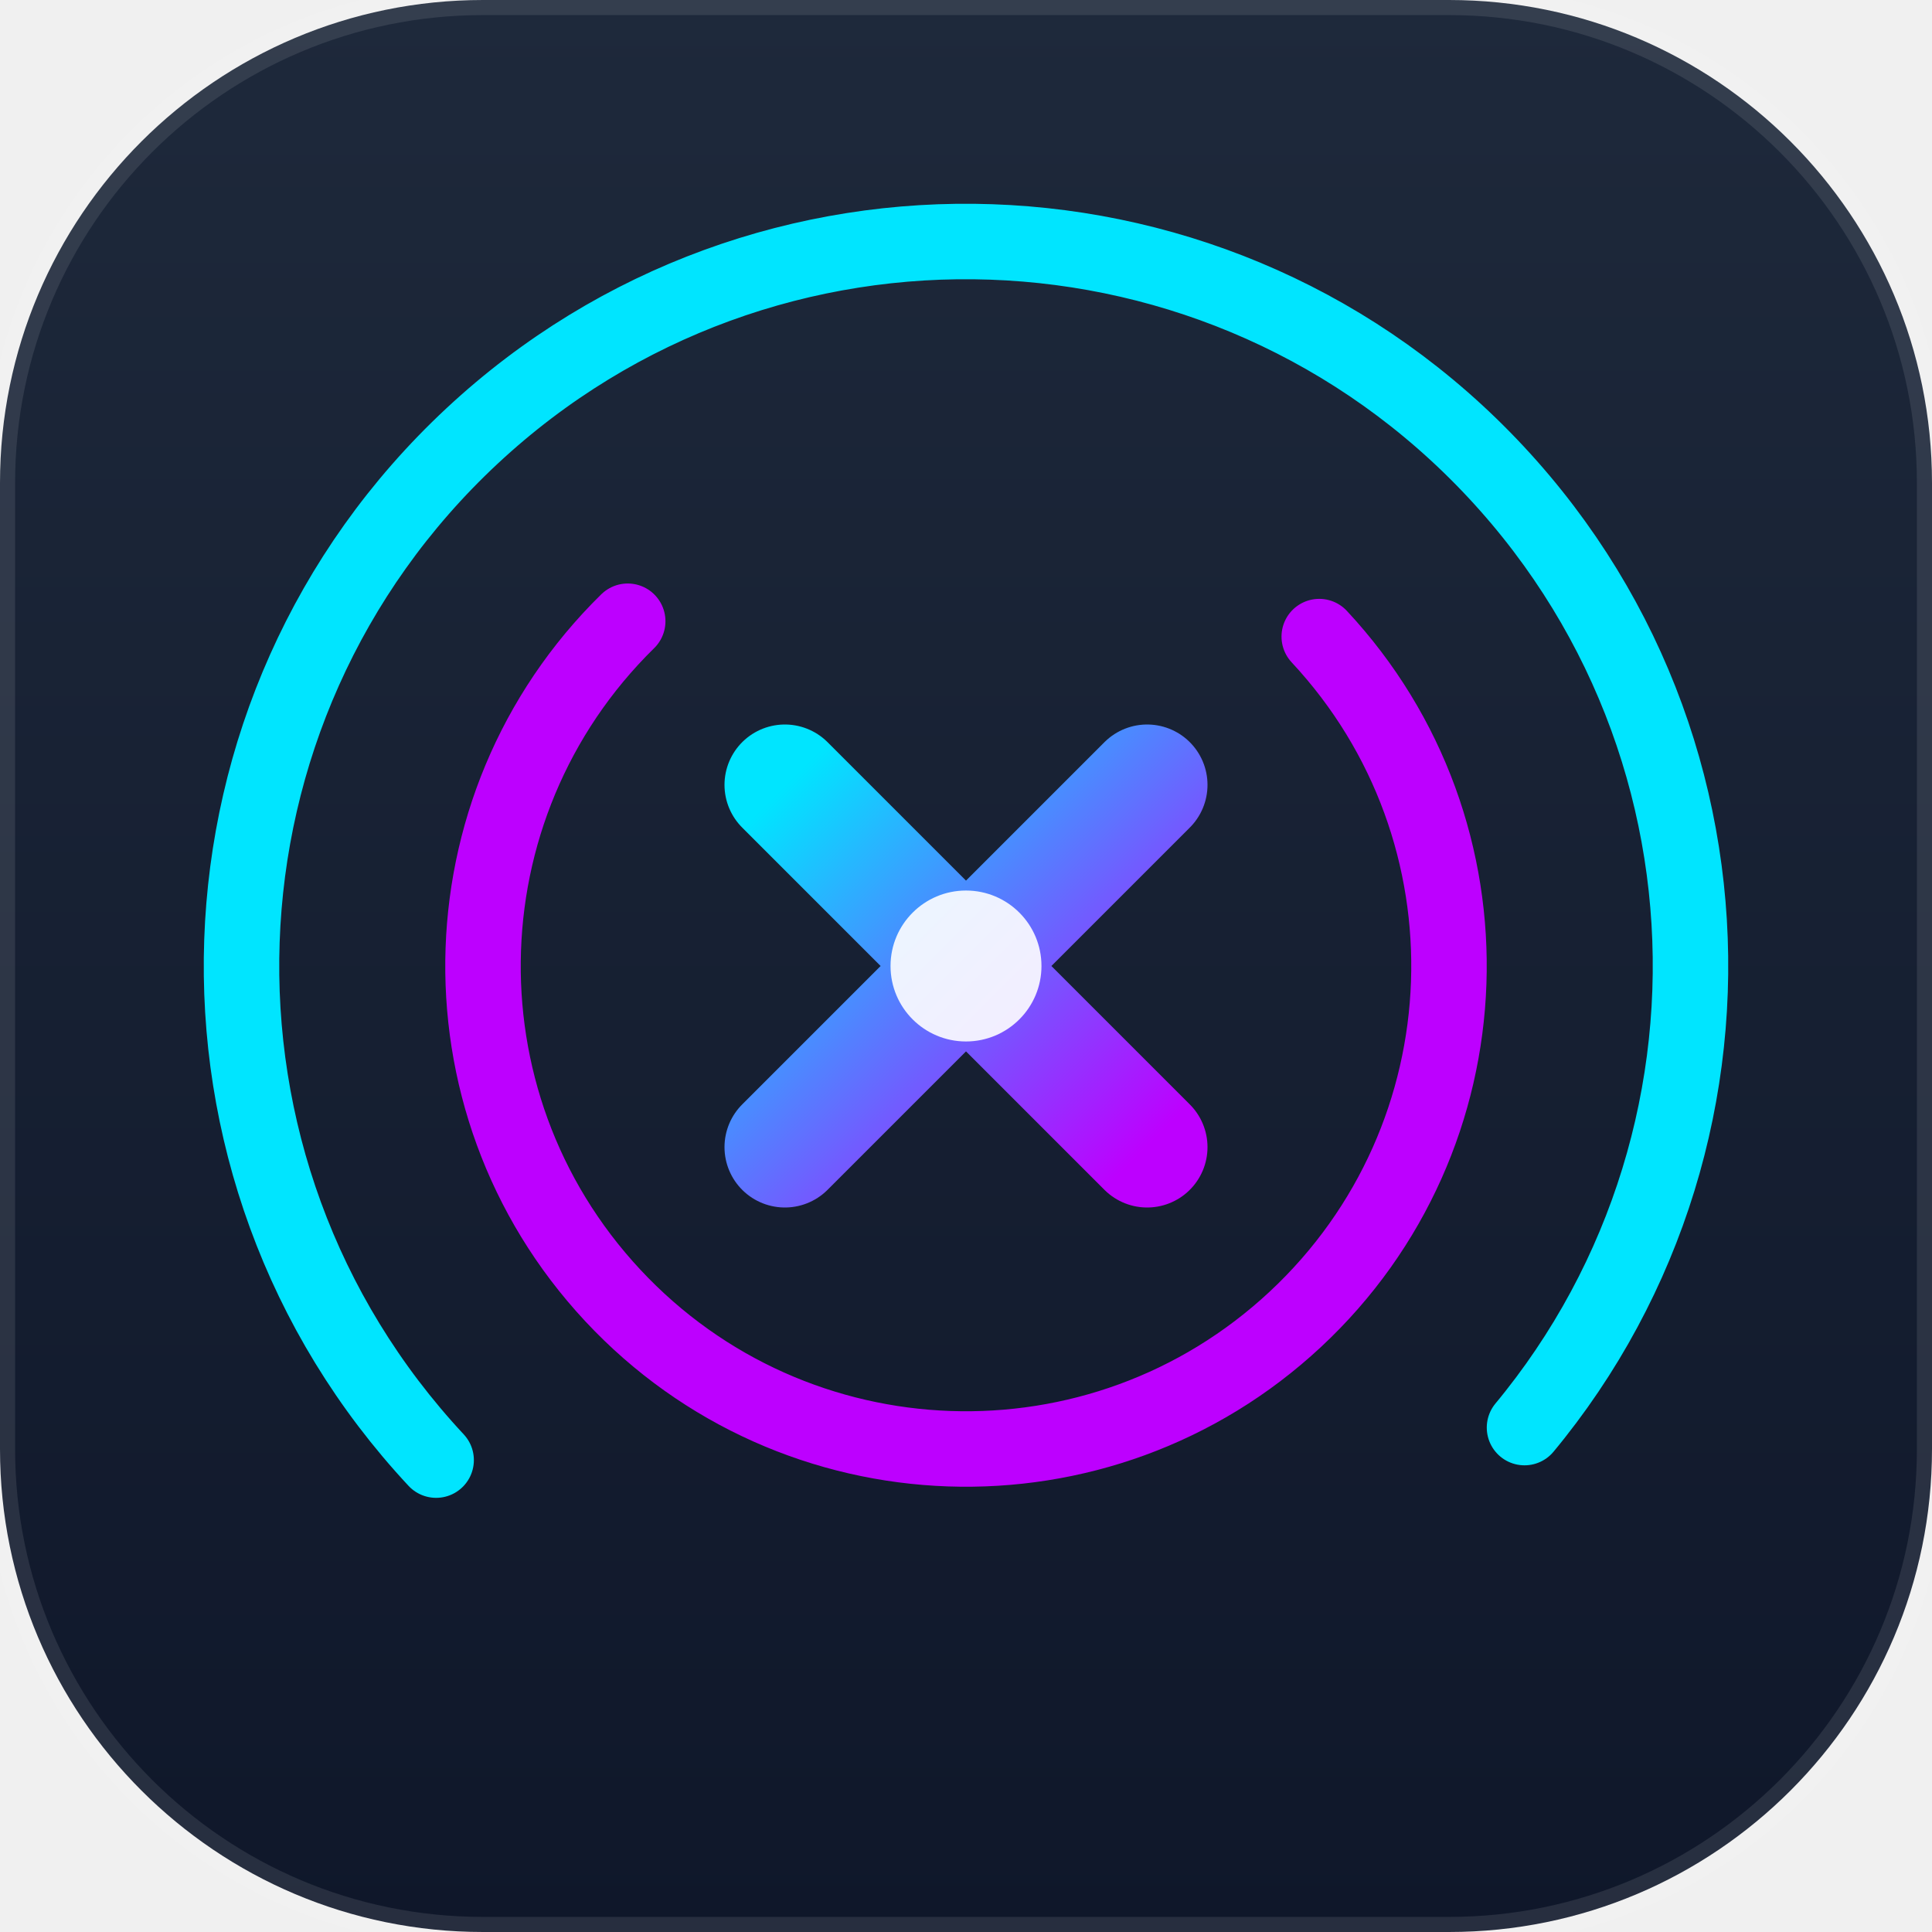
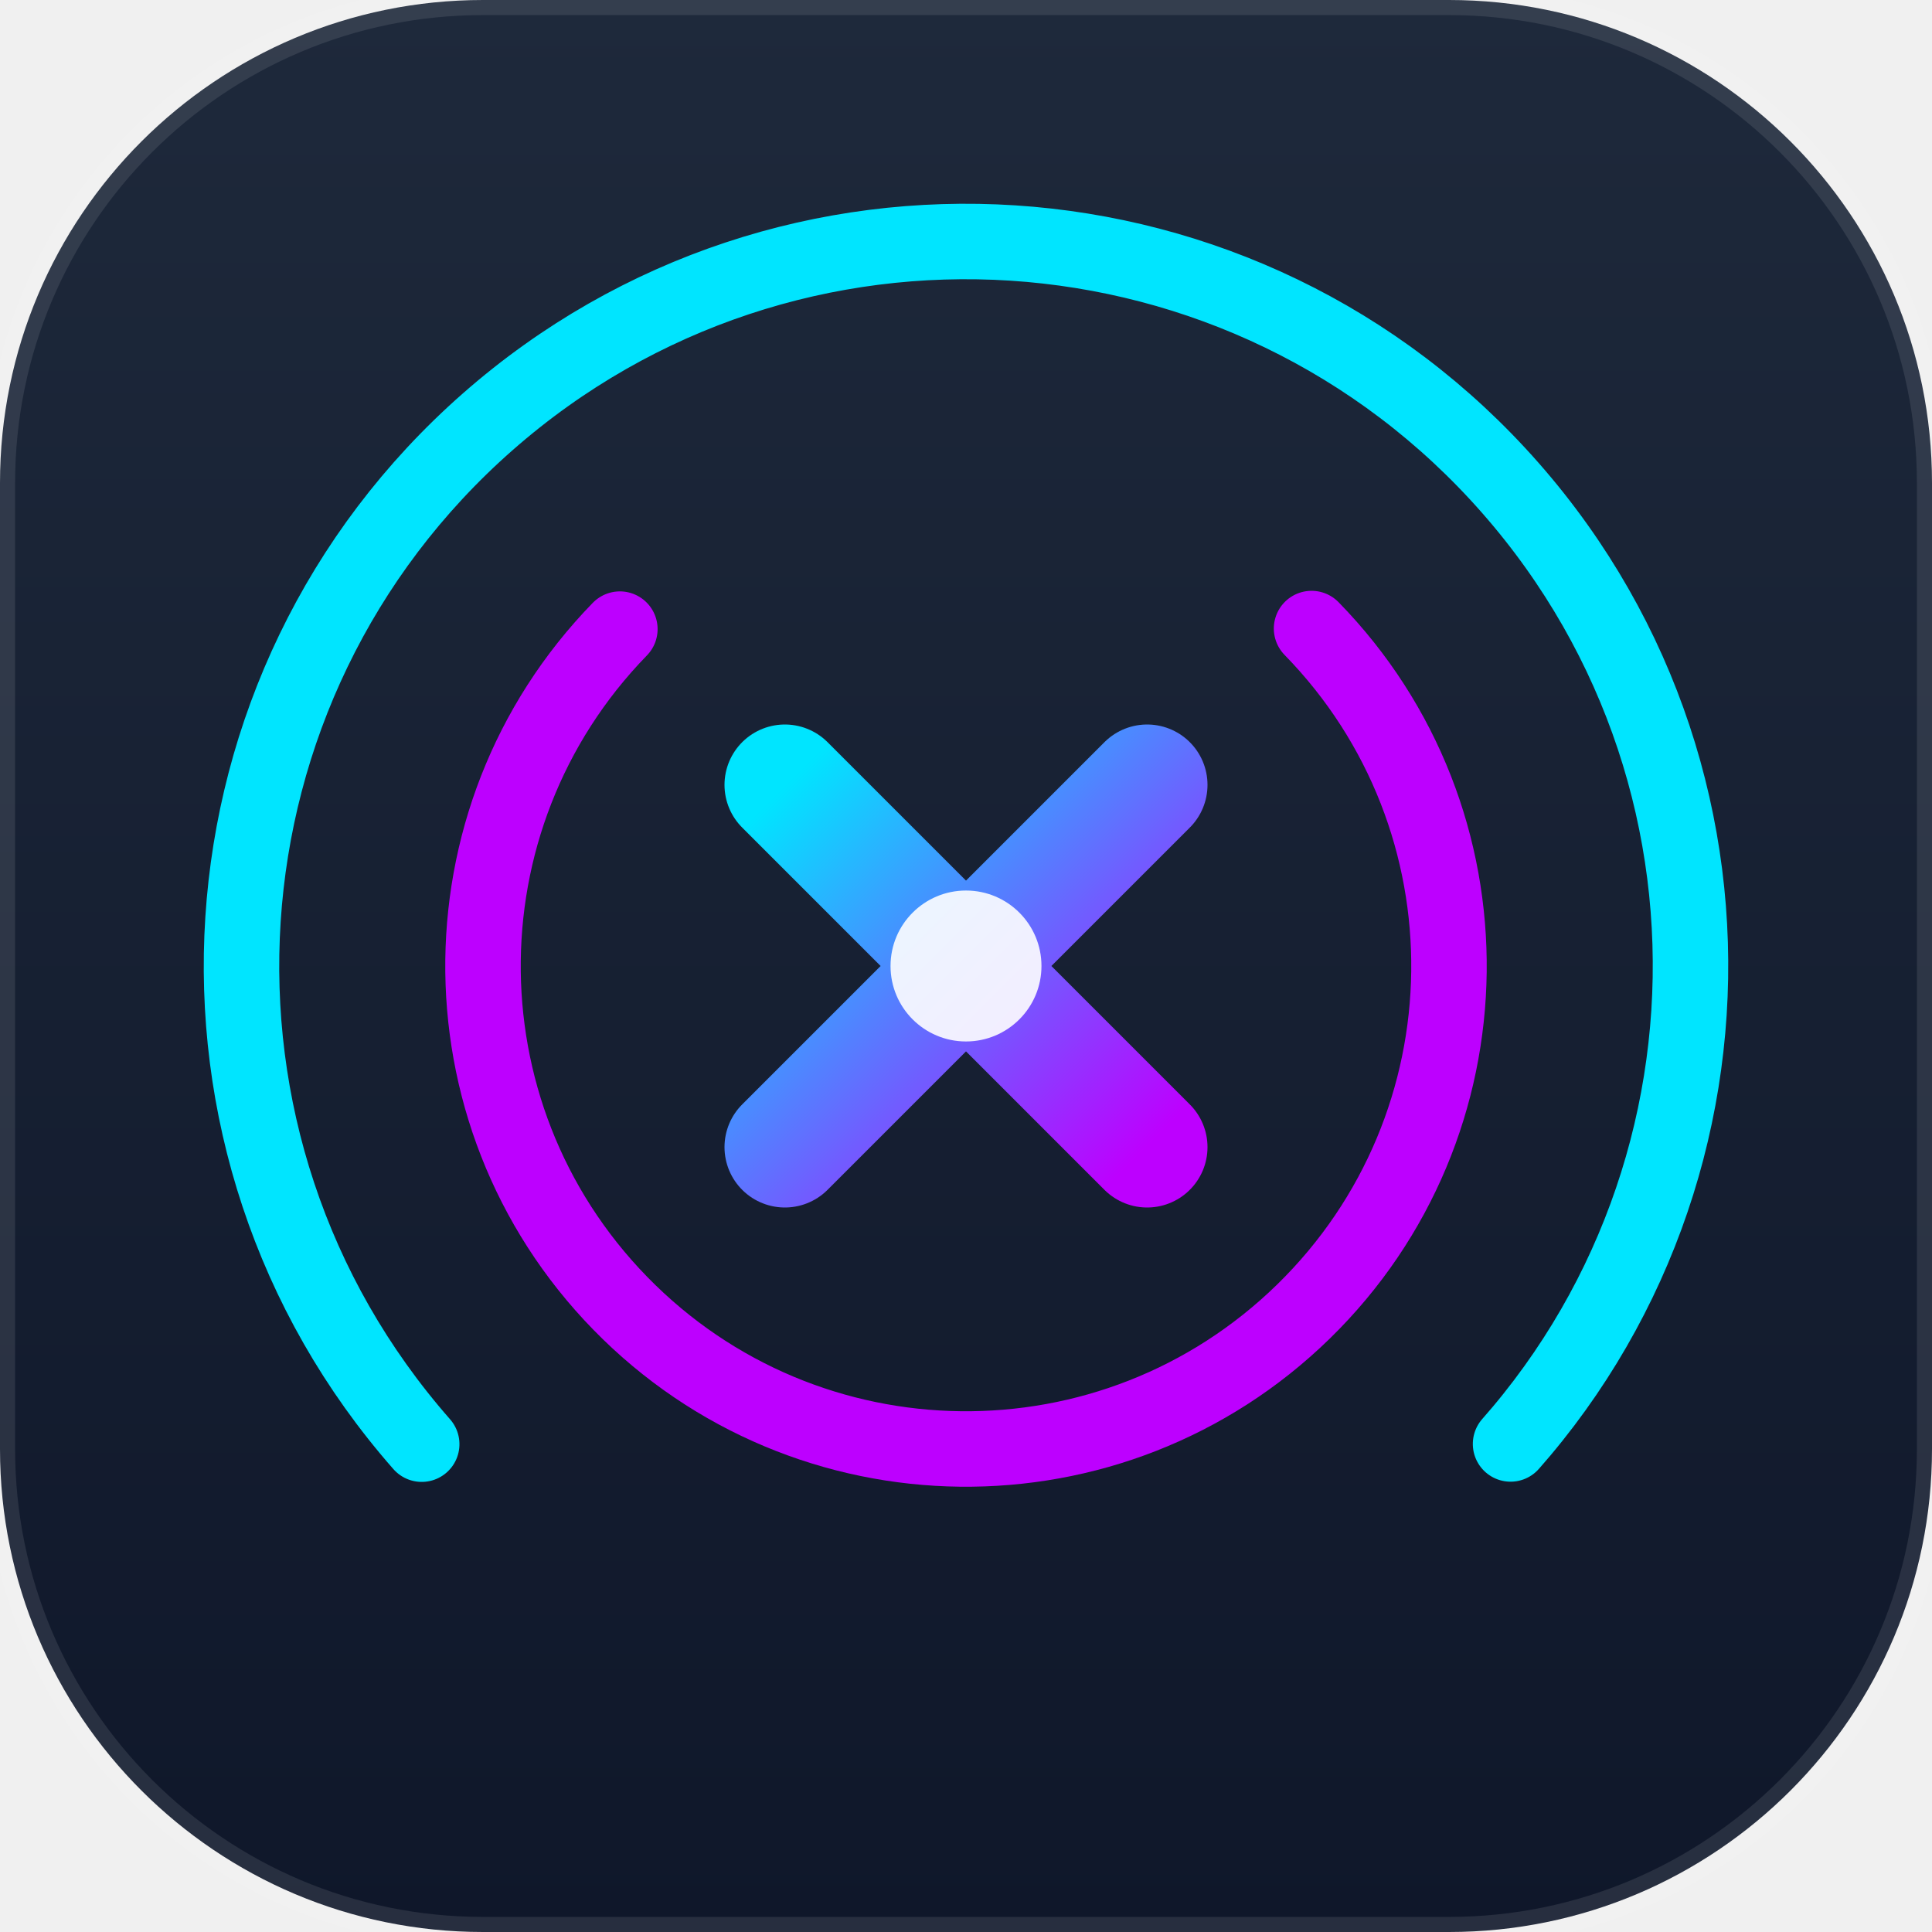
<svg xmlns="http://www.w3.org/2000/svg" width="64" height="64" viewBox="0 0 64 64">
  <defs>
    <linearGradient id="grad-nav" x1="0%" y1="0%" x2="100%" y2="100%">
      <stop offset="0%" style="stop-color:#00e5ff;stop-opacity:1" />
      <stop offset="100%" style="stop-color:#bd00ff;stop-opacity:1" />
    </linearGradient>
    <linearGradient id="grad-bg-icon" x1="0%" y1="0%" x2="0%" y2="100%">
      <stop offset="0%" style="stop-color:#1e293b;stop-opacity:1" />
      <stop offset="100%" style="stop-color:#0f172a;stop-opacity:1" />
    </linearGradient>
  </defs>
  <rect x="0" y="0" width="64" height="64" rx="16" fill="url(#grad-bg-icon)" stroke="rgba(255,255,255,0.1)" stroke-width="1" />
-   <circle cx="32" cy="32" r="24" stroke="#00e5ff" stroke-width="2.5" fill="none" stroke-dasharray="110 200" stroke-linecap="round" transform="rotate(137 32 32)" opacity="1" />
-   <circle cx="32" cy="32" r="16" stroke="#bd00ff" stroke-width="2.5" fill="none" stroke-dasharray="75 200" stroke-linecap="round" transform="rotate(317 32 32)" opacity="1" />
+   <circle cx="32" cy="32" r="24" stroke="#00e5ff" stroke-width="2.5" fill="none" stroke-dasharray="110 200" stroke-linecap="round" transform="rotate(138.7 32 32)" opacity="1" />
+   <circle cx="32" cy="32" r="16" stroke="#bd00ff" stroke-width="2.5" fill="none" stroke-dasharray="75 200" stroke-linecap="round" transform="rotate(315.68 32 32)" opacity="1" />
  <path d="M26 26 L38 38 M38 26 L26 38" stroke="url(#grad-nav)" stroke-width="4" stroke-linecap="round" fill="none" />
  <circle cx="32" cy="32" r="2.5" fill="white" opacity="0.9" />
</svg>
